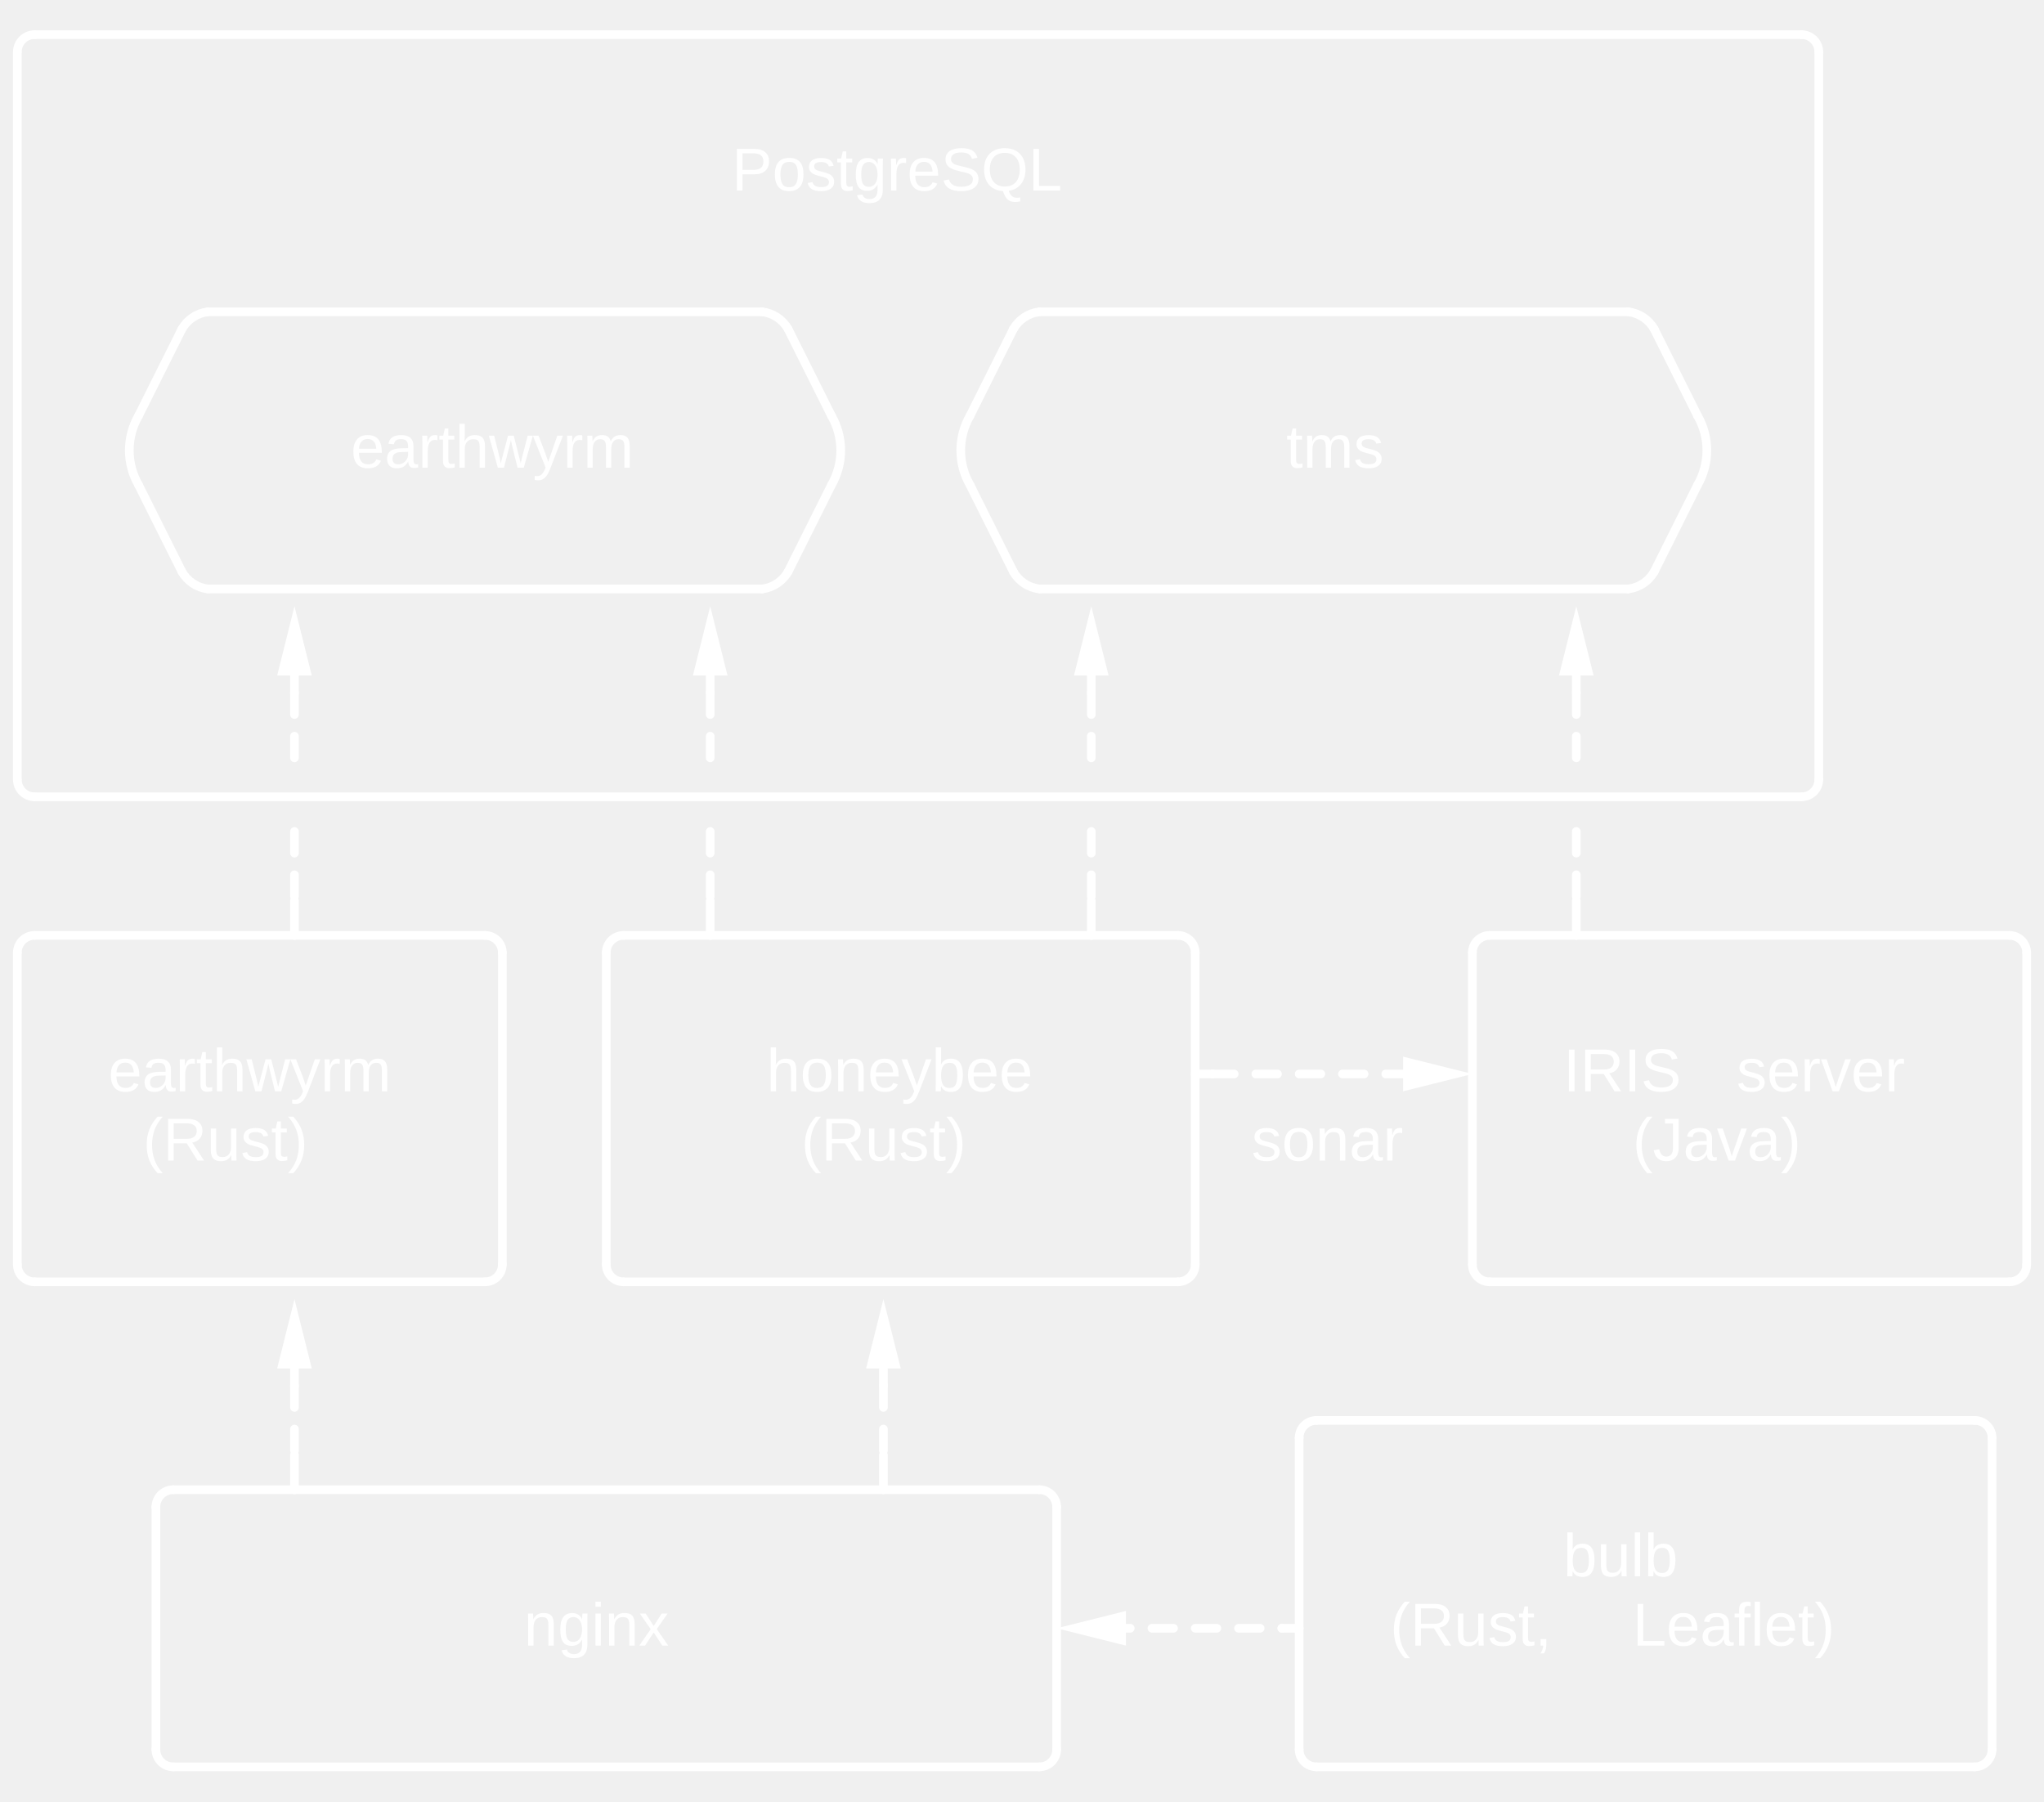
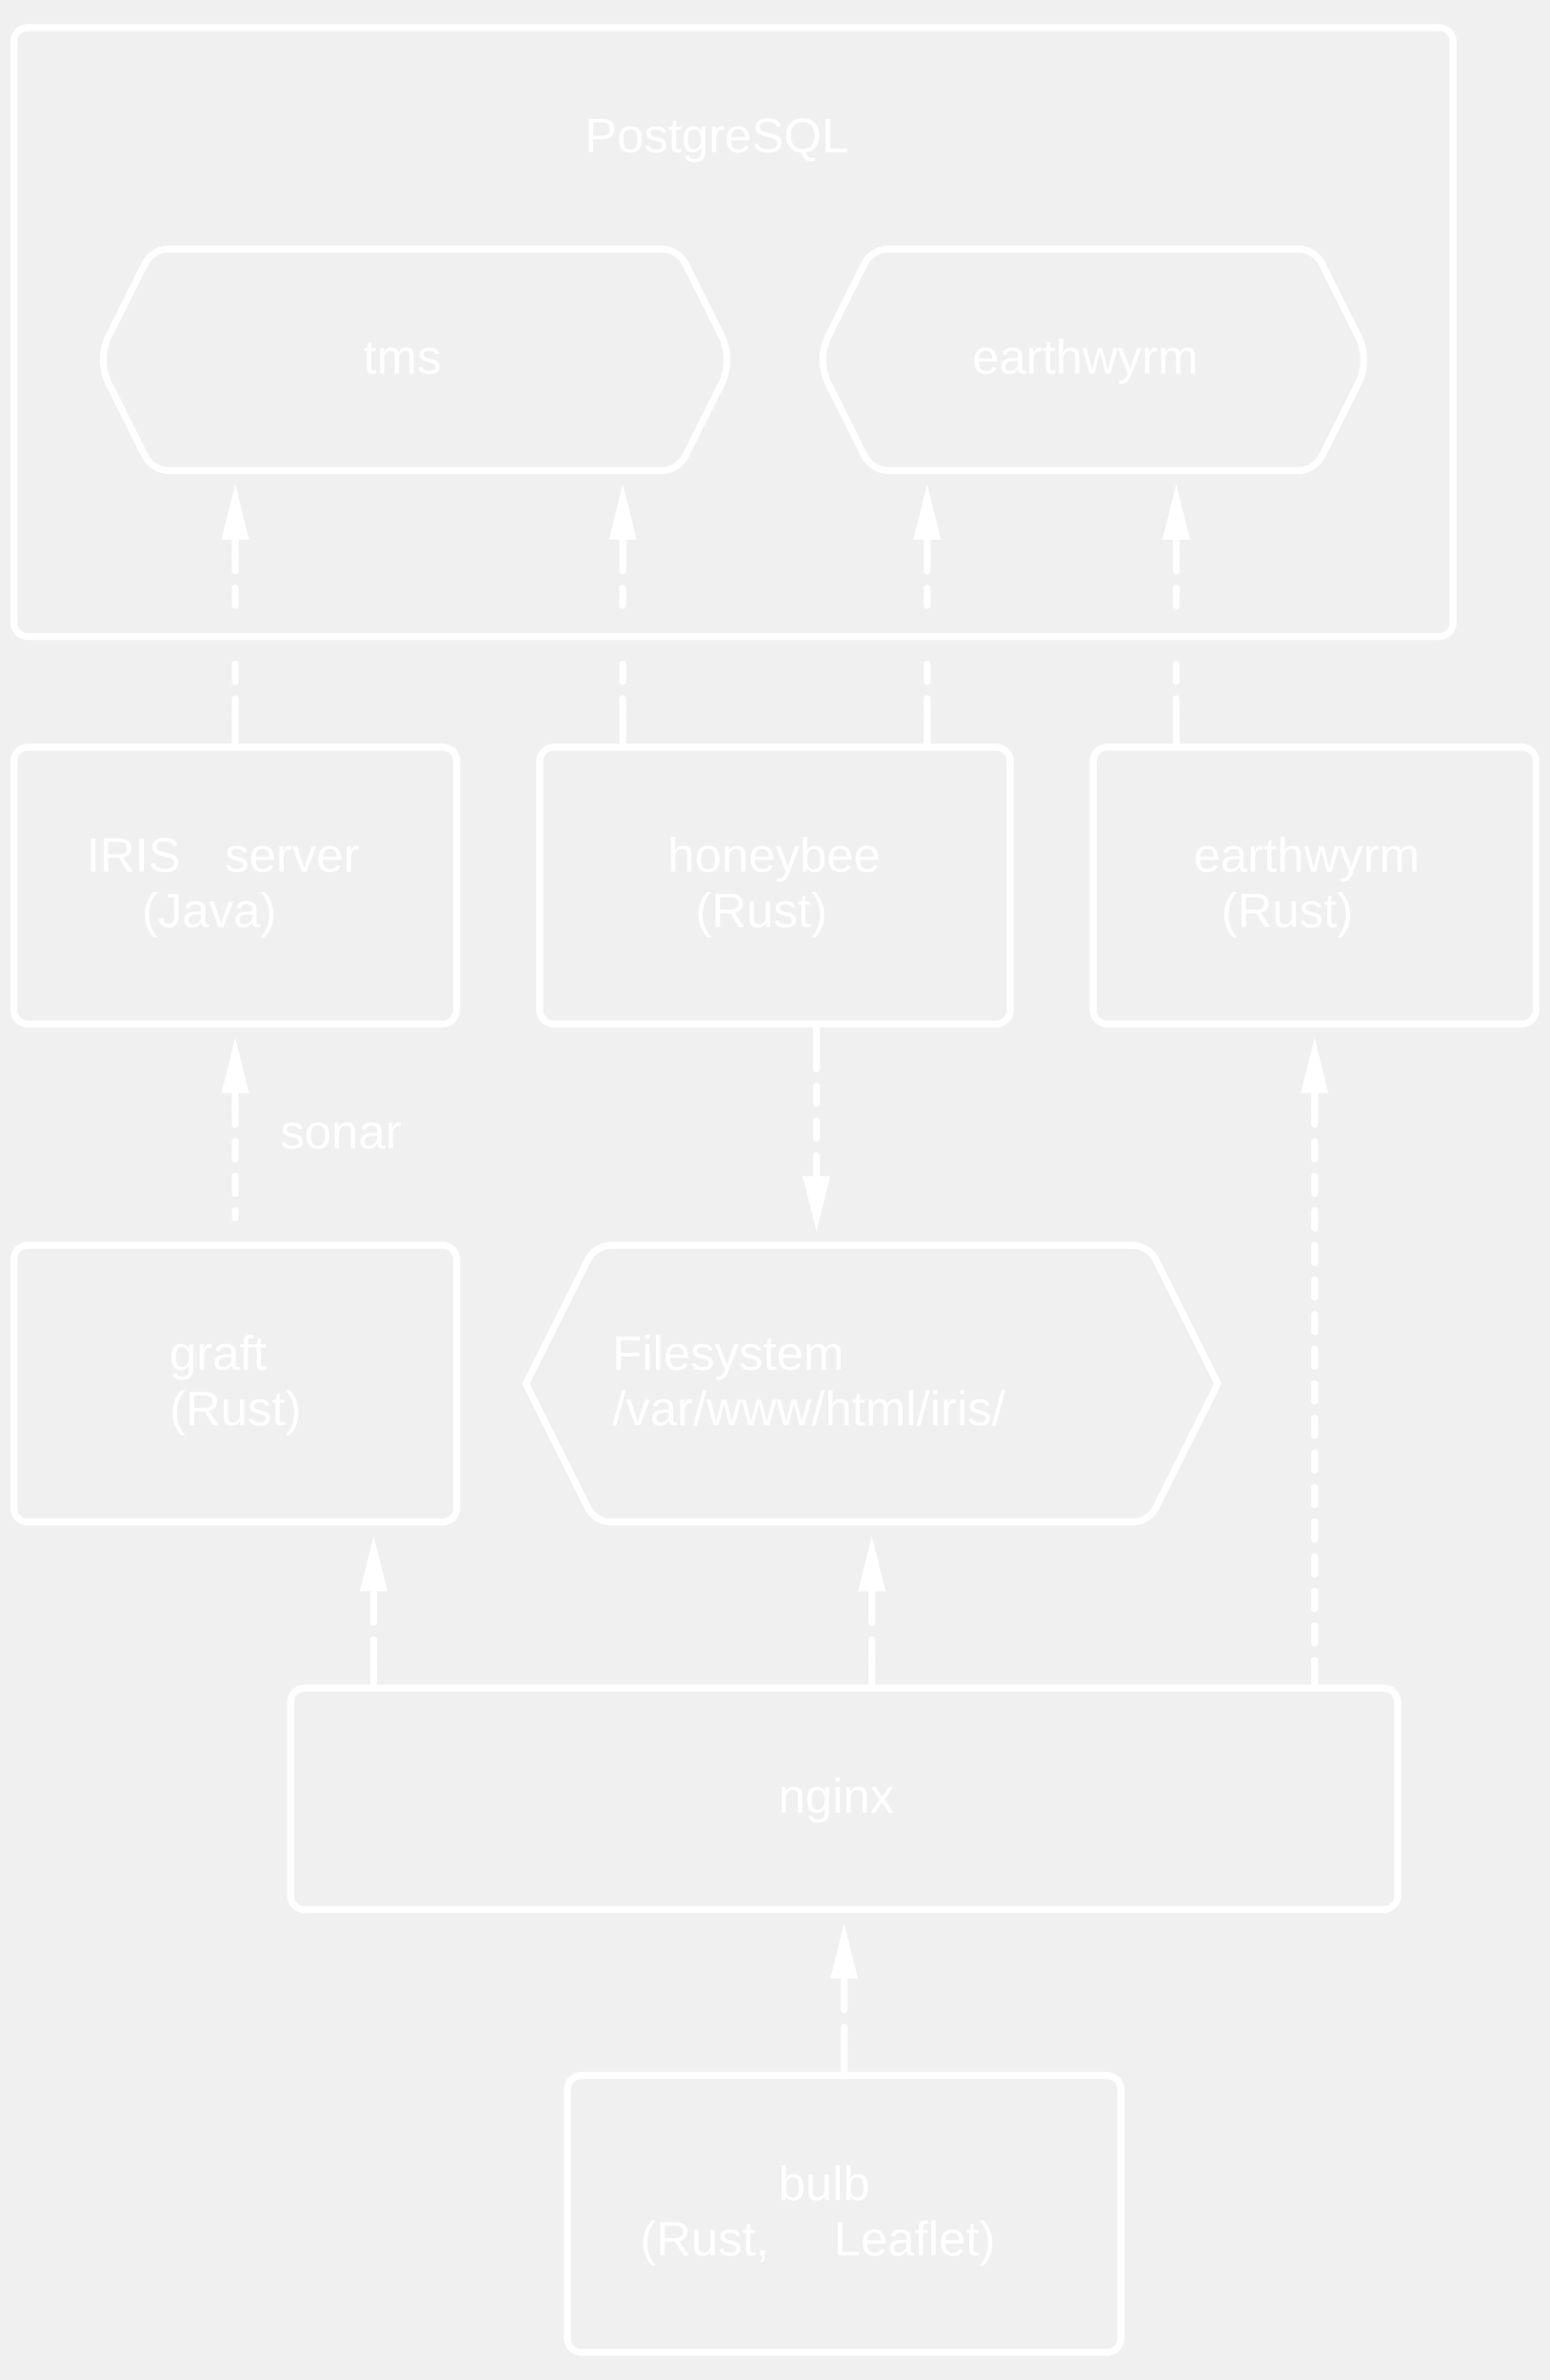
- <svg xmlns="http://www.w3.org/2000/svg" class="bob" font-family="arial" font-size="14" height="416" width="472">
+ <svg xmlns="http://www.w3.org/2000/svg" class="bob" font-family="arial" font-size="14" height="688" width="448">
  <defs>
    <marker id="triangle" markerHeight="8" markerWidth="8" orient="auto" refX="4" refY="2" viewBox="0 0 8 4">
      <polygon class="fg_fill" points="0,0 0,4 8,2 0,0" />
    </marker>
    <marker id="clear_triangle" markerHeight="10" markerWidth="10" orient="auto" refX="1" refY="7" viewBox="0 0 20 14">
      <polygon class="bg_fill" points="2,2 2,12 18,7 2,2" />
    </marker>
    <marker id="circle" markerHeight="5" markerWidth="5" orient="auto" refX="10" refY="10" viewBox="0 0 20 20">
      <circle class="fg_fill" cx="10" cy="10" r="8" />
    </marker>
    <marker id="square" markerHeight="5" markerWidth="5" orient="auto" refX="10" refY="10" viewBox="0 0 20 20">
      <rect class="fg_fill" height="20" width="20" x="0" y="0" />
    </marker>
    <marker id="open_circle" markerHeight="10" markerWidth="10" orient="auto" refX="10" refY="10" viewBox="0 0 20 20">
      <circle class="bg_fill" cx="10" cy="10" r="4" />
    </marker>
    <marker id="big_open_circle" markerHeight="20" markerWidth="20" orient="auto" refX="20" refY="20" viewBox="0 0 40 40">
      <circle class="bg_fill" cx="20" cy="20" r="6" />
    </marker>
  </defs>
  <style type="text/css">

rect.backdrop {
    fill: none;
}
text{
    fill: white;
}

circle {
    fill: none;
    stroke: white;
    stroke-width: 2;
}

line {
    stroke: white;
    stroke-width: 2;
    stroke-opacity: 1;
    fill-opacity: 1;
    stroke-linecap: round;
    stroke-linejoin: miter;
}

path {
    fill: none;
    stroke: white;
    stroke-width: 2;
    stroke-opacity: 1;
    fill-opacity: 1;
    stroke-linecap: round;
    stroke-linejoin: miter;
}

line.dashed {
    stroke-dasharray: 5;
}

.fg_fill {
    fill: white;
}


.bg_fill {
-     fill: none;
+     fill: white;
    stroke: white;
    stroke-width: 2;
}

tspan.head{
    fill: none;
    stroke: none;
}
    
</style>
-   <rect class="backdrop" height="416" width="472" x="0" y="0" />
+   <rect class="backdrop" height="688" width="448" x="0" y="0" />
  <g>
    <line x1="4" x2="4" y1="12" y2="180" />
    <path d="M 4 180 A 4 4 0 0 0 8 184" />
    <path d="M 8 8 A 4 4 0 0 0 4 12" />
  </g>
  <g>
    <line x1="4" x2="4" y1="220" y2="292" />
    <path d="M 4 292 A 4 4 0 0 0 8 296" />
    <path d="M 8 216 A 4 4 0 0 0 4 220" />
  </g>
  <g>
+     <line x1="4" x2="4" y1="364" y2="436" />
+     <path d="M 4 436 A 4 4 0 0 0 8 440" />
+     <path d="M 8 360 A 4 4 0 0 0 4 364" />
+   </g>
+   <g>
    <line x1="8" x2="416" y1="8" y2="8" />
    <path d="M 420 12 A 4 4 0 0 0 416 8" />
  </g>
  <g>
    <line x1="8" x2="416" y1="184" y2="184" />
    <path d="M 416 184 A 4 4 0 0 0 420 180" />
  </g>
  <g>
    <line x1="8" x2="68" y1="216" y2="216" />
    <line x1="68" x2="68" y1="216" y2="208" />
-     <line x1="68" x2="112" y1="216" y2="216" />
+     <line x1="68" x2="128" y1="216" y2="216" />
    <line class="dashed" x1="68" x2="68" y1="192" y2="208" />
-     <path d="M 116 220 A 4 4 0 0 0 112 216" />
-   </g>
-   <g>
-     <line x1="8" x2="112" y1="296" y2="296" />
-     <path d="M 112 296 A 4 4 0 0 0 116 292" />
+     <path d="M 132 220 A 4 4 0 0 0 128 216" />
+   </g>
+   <g>
+     <line x1="8" x2="128" y1="296" y2="296" />
+     <path d="M 128 296 A 4 4 0 0 0 132 292" />
+   </g>
+   <g>
+     <line x1="8" x2="128" y1="360" y2="360" />
+     <path d="M 132 364 A 4 4 0 0 0 128 360" />
+   </g>
+   <g>
+     <line x1="8" x2="128" y1="440" y2="440" />
+     <path d="M 128 440 A 4 4 0 0 0 132 436" />
  </g>
  <g>
    <line x1="32" x2="42" y1="112" y2="132" />
    <path d="M 32 96 A 16 16 0 0 0 32 112" />
    <path d="M 42 132 A 8 8 0 0 0 48 136" />
  </g>
  <g>
-     <line x1="36" x2="36" y1="348" y2="404" />
-     <path d="M 36 404 A 4 4 0 0 0 40 408" />
-     <path d="M 40 344 A 4 4 0 0 0 36 348" />
-   </g>
-   <g>
-     <line x1="40" x2="68" y1="344" y2="344" />
-     <line x1="68" x2="68" y1="344" y2="336" />
-     <line x1="68" x2="204" y1="344" y2="344" />
-     <line x1="204" x2="204" y1="344" y2="336" />
-     <line x1="204" x2="240" y1="344" y2="344" />
-     <line class="dashed" x1="68" x2="68" y1="320" y2="336" />
-     <line class="dashed" x1="204" x2="204" y1="320" y2="336" />
-     <path d="M 244 348 A 4 4 0 0 0 240 344" />
-   </g>
-   <g>
-     <line x1="40" x2="240" y1="408" y2="408" />
-     <path d="M 240 408 A 4 4 0 0 0 244 404" />
-   </g>
-   <g>
    <line x1="42" x2="32" y1="76" y2="96" />
    <path d="M 48 72 A 8 8 0 0 0 42 76" />
  </g>
  <g>
-     <line x1="48" x2="176" y1="72" y2="72" />
-     <path d="M 182 76 A 8 8 0 0 0 176 72" />
-   </g>
-   <g>
-     <line x1="48" x2="176" y1="136" y2="136" />
-     <path d="M 176 136 A 8 8 0 0 0 182 132" />
+     <line x1="48" x2="192" y1="72" y2="72" />
+     <path d="M 198 76 A 8 8 0 0 0 192 72" />
+   </g>
+   <g>
+     <line x1="48" x2="192" y1="136" y2="136" />
+     <path d="M 192 136 A 8 8 0 0 0 198 132" />
  </g>
  <g>
    <line marker-end="url(#triangle)" x1="68" x2="68" y1="160" y2="148" />
    <line class="dashed" x1="68" x2="68" y1="160" y2="176" />
  </g>
  <g>
    <line marker-end="url(#triangle)" x1="68" x2="68" y1="320" y2="308" />
-   </g>
-   <g>
-     <line x1="116" x2="116" y1="220" y2="292" />
-   </g>
-   <g>
-     <line x1="140" x2="140" y1="220" y2="292" />
-     <path d="M 140 292 A 4 4 0 0 0 144 296" />
-     <path d="M 144 216 A 4 4 0 0 0 140 220" />
-   </g>
-   <g>
-     <line x1="144" x2="164" y1="216" y2="216" />
-     <line x1="164" x2="164" y1="216" y2="208" />
-     <line x1="164" x2="252" y1="216" y2="216" />
-     <line x1="252" x2="252" y1="216" y2="208" />
-     <line x1="252" x2="272" y1="216" y2="216" />
-     <line class="dashed" x1="164" x2="164" y1="192" y2="208" />
-     <line class="dashed" x1="252" x2="252" y1="192" y2="208" />
-     <path d="M 276 220 A 4 4 0 0 0 272 216" />
-   </g>
-   <g>
-     <line x1="144" x2="272" y1="296" y2="296" />
-     <path d="M 272 296 A 4 4 0 0 0 276 292" />
-   </g>
-   <g>
-     <line marker-end="url(#triangle)" x1="164" x2="164" y1="160" y2="148" />
-     <line class="dashed" x1="164" x2="164" y1="160" y2="176" />
-   </g>
-   <g>
-     <line x1="182" x2="192" y1="76" y2="96" />
-     <path d="M 192 112 A 16 16 0 0 0 192 96" />
-   </g>
-   <g>
-     <line x1="182" x2="192" y1="132" y2="112" />
-   </g>
-   <g>
-     <line marker-end="url(#triangle)" x1="204" x2="204" y1="320" y2="308" />
-   </g>
-   <g>
-     <line x1="224" x2="234" y1="112" y2="132" />
-     <path d="M 224 96 A 16 16 0 0 0 224 112" />
-     <path d="M 234 132 A 8 8 0 0 0 240 136" />
-   </g>
-   <g>
-     <line x1="234" x2="224" y1="76" y2="96" />
-     <path d="M 240 72 A 8 8 0 0 0 234 76" />
-   </g>
-   <g>
-     <line x1="240" x2="376" y1="72" y2="72" />
+     <line class="dashed" x1="68" x2="68" y1="320" y2="352" />
+   </g>
+   <g>
+     <line x1="84" x2="84" y1="492" y2="548" />
+     <path d="M 84 548 A 4 4 0 0 0 88 552" />
+     <path d="M 88 488 A 4 4 0 0 0 84 492" />
+   </g>
+   <g>
+     <line x1="88" x2="108" y1="488" y2="488" />
+     <line x1="108" x2="108" y1="488" y2="480" />
+     <line x1="108" x2="252" y1="488" y2="488" />
+     <line x1="252" x2="252" y1="488" y2="480" />
+     <line x1="252" x2="380" y1="488" y2="488" />
+     <line x1="380" x2="380" y1="488" y2="480" />
+     <line x1="380" x2="400" y1="488" y2="488" />
+     <line class="dashed" x1="108" x2="108" y1="464" y2="480" />
+     <line class="dashed" x1="252" x2="252" y1="464" y2="480" />
+     <line class="dashed" x1="380" x2="380" y1="320" y2="480" />
+     <path d="M 404 492 A 4 4 0 0 0 400 488" />
+   </g>
+   <g>
+     <line x1="88" x2="400" y1="552" y2="552" />
+     <path d="M 400 552 A 4 4 0 0 0 404 548" />
+   </g>
+   <g>
+     <line marker-end="url(#triangle)" x1="108" x2="108" y1="464" y2="452" />
+   </g>
+   <g>
+     <line x1="132" x2="132" y1="220" y2="292" />
+   </g>
+   <g>
+     <line x1="132" x2="132" y1="364" y2="436" />
+   </g>
+   <g>
+     <line x1="152" x2="170" y1="400" y2="436" />
+     <line x1="170" x2="152" y1="364" y2="400" />
+     <path d="M 170 436 A 8 8 0 0 0 176 440" />
+     <path d="M 176 360 A 8 8 0 0 0 170 364" />
+   </g>
+   <g>
+     <line x1="156" x2="156" y1="220" y2="292" />
+     <path d="M 156 292 A 4 4 0 0 0 160 296" />
+     <path d="M 160 216 A 4 4 0 0 0 156 220" />
+   </g>
+   <g>
+     <line x1="160" x2="180" y1="216" y2="216" />
+     <line x1="180" x2="180" y1="216" y2="208" />
+     <line x1="180" x2="268" y1="216" y2="216" />
+     <line x1="268" x2="268" y1="216" y2="208" />
+     <line x1="268" x2="288" y1="216" y2="216" />
+     <line class="dashed" x1="180" x2="180" y1="192" y2="208" />
+     <line class="dashed" x1="268" x2="268" y1="192" y2="208" />
+     <path d="M 292 220 A 4 4 0 0 0 288 216" />
+   </g>
+   <g>
+     <line x1="160" x2="236" y1="296" y2="296" />
+     <line x1="236" x2="236" y1="296" y2="304" />
+     <line x1="236" x2="288" y1="296" y2="296" />
+     <line class="dashed" x1="236" x2="236" y1="304" y2="336" />
+     <path d="M 288 296 A 4 4 0 0 0 292 292" />
+   </g>
+   <g>
+     <line x1="164" x2="164" y1="604" y2="676" />
+     <path d="M 164 676 A 4 4 0 0 0 168 680" />
+     <path d="M 168 600 A 4 4 0 0 0 164 604" />
+   </g>
+   <g>
+     <line x1="168" x2="244" y1="600" y2="600" />
+     <line x1="244" x2="244" y1="600" y2="592" />
+     <line x1="244" x2="320" y1="600" y2="600" />
+     <line class="dashed" x1="244" x2="244" y1="576" y2="592" />
+     <path d="M 324 604 A 4 4 0 0 0 320 600" />
+   </g>
+   <g>
+     <line x1="168" x2="320" y1="680" y2="680" />
+     <path d="M 320 680 A 4 4 0 0 0 324 676" />
+   </g>
+   <g>
+     <line x1="176" x2="328" y1="360" y2="360" />
+     <path d="M 334 364 A 8 8 0 0 0 328 360" />
+   </g>
+   <g>
+     <line x1="176" x2="328" y1="440" y2="440" />
+     <path d="M 328 440 A 8 8 0 0 0 334 436" />
+   </g>
+   <g>
+     <line marker-end="url(#triangle)" x1="180" x2="180" y1="160" y2="148" />
+     <line class="dashed" x1="180" x2="180" y1="160" y2="176" />
+   </g>
+   <g>
+     <line x1="198" x2="208" y1="76" y2="96" />
+     <path d="M 208 112 A 16 16 0 0 0 208 96" />
+   </g>
+   <g>
+     <line x1="198" x2="208" y1="132" y2="112" />
+   </g>
+   <g>
+     <line marker-end="url(#triangle)" x1="236" x2="236" y1="336" y2="348" />
+   </g>
+   <g>
+     <line x1="240" x2="250" y1="112" y2="132" />
+     <path d="M 240 96 A 16 16 0 0 0 240 112" />
+     <path d="M 250 132 A 8 8 0 0 0 256 136" />
+   </g>
+   <g>
+     <line marker-end="url(#triangle)" x1="244" x2="244" y1="576" y2="564" />
+   </g>
+   <g>
+     <line x1="250" x2="240" y1="76" y2="96" />
+     <path d="M 256 72 A 8 8 0 0 0 250 76" />
+   </g>
+   <g>
+     <line marker-end="url(#triangle)" x1="252" x2="252" y1="464" y2="452" />
+   </g>
+   <g>
+     <line x1="256" x2="376" y1="72" y2="72" />
    <path d="M 382 76 A 8 8 0 0 0 376 72" />
  </g>
  <g>
-     <line x1="240" x2="376" y1="136" y2="136" />
+     <line x1="256" x2="376" y1="136" y2="136" />
    <path d="M 376 136 A 8 8 0 0 0 382 132" />
  </g>
  <g>
-     <line x1="244" x2="244" y1="348" y2="404" />
-   </g>
-   <g>
-     <line marker-end="url(#triangle)" x1="252" x2="252" y1="160" y2="148" />
-     <line class="dashed" x1="252" x2="252" y1="160" y2="176" />
-   </g>
-   <g>
-     <line marker-end="url(#triangle)" x1="256" x2="252" y1="376" y2="376" />
-     <line class="dashed" x1="256" x2="296" y1="376" y2="376" />
-   </g>
-   <g>
-     <line x1="276" x2="276" y1="220" y2="292" />
-   </g>
-   <g>
-     <line x1="280" x2="276" y1="248" y2="248" />
-     <line class="dashed" x1="280" x2="328" y1="248" y2="248" />
-   </g>
-   <g>
-     <line x1="300" x2="300" y1="332" y2="404" />
-     <path d="M 300 404 A 4 4 0 0 0 304 408" />
-     <path d="M 304 328 A 4 4 0 0 0 300 332" />
-   </g>
-   <g>
-     <line x1="300" x2="296" y1="376" y2="376" />
-   </g>
-   <g>
-     <line x1="304" x2="456" y1="328" y2="328" />
-     <path d="M 460 332 A 4 4 0 0 0 456 328" />
-   </g>
-   <g>
-     <line x1="304" x2="456" y1="408" y2="408" />
-     <path d="M 456 408 A 4 4 0 0 0 460 404" />
-   </g>
-   <g>
-     <line marker-end="url(#triangle)" x1="328" x2="332" y1="248" y2="248" />
-   </g>
-   <g>
-     <line x1="340" x2="340" y1="220" y2="292" />
-     <path d="M 340 292 A 4 4 0 0 0 344 296" />
-     <path d="M 344 216 A 4 4 0 0 0 340 220" />
-   </g>
-   <g>
-     <line x1="344" x2="364" y1="216" y2="216" />
-     <line x1="364" x2="364" y1="216" y2="208" />
-     <line x1="364" x2="464" y1="216" y2="216" />
-     <line class="dashed" x1="364" x2="364" y1="192" y2="208" />
-     <path d="M 468 220 A 4 4 0 0 0 464 216" />
-   </g>
-   <g>
-     <line x1="344" x2="464" y1="296" y2="296" />
-     <path d="M 464 296 A 4 4 0 0 0 468 292" />
-   </g>
-   <g>
-     <line marker-end="url(#triangle)" x1="364" x2="364" y1="160" y2="148" />
-     <line class="dashed" x1="364" x2="364" y1="160" y2="176" />
+     <line marker-end="url(#triangle)" x1="268" x2="268" y1="160" y2="148" />
+     <line class="dashed" x1="268" x2="268" y1="160" y2="176" />
+   </g>
+   <g>
+     <line x1="292" x2="292" y1="220" y2="292" />
+   </g>
+   <g>
+     <line x1="316" x2="316" y1="220" y2="292" />
+     <path d="M 316 292 A 4 4 0 0 0 320 296" />
+     <path d="M 320 216 A 4 4 0 0 0 316 220" />
+   </g>
+   <g>
+     <line x1="320" x2="340" y1="216" y2="216" />
+     <line x1="340" x2="340" y1="216" y2="208" />
+     <line x1="340" x2="440" y1="216" y2="216" />
+     <line class="dashed" x1="340" x2="340" y1="192" y2="208" />
+     <path d="M 444 220 A 4 4 0 0 0 440 216" />
+   </g>
+   <g>
+     <line x1="320" x2="440" y1="296" y2="296" />
+     <path d="M 440 296 A 4 4 0 0 0 444 292" />
+   </g>
+   <g>
+     <line x1="324" x2="324" y1="604" y2="676" />
+   </g>
+   <g>
+     <line x1="334" x2="352" y1="364" y2="400" />
+     <line x1="334" x2="352" y1="436" y2="400" />
+   </g>
+   <g>
+     <line marker-end="url(#triangle)" x1="340" x2="340" y1="160" y2="148" />
+     <line class="dashed" x1="340" x2="340" y1="160" y2="176" />
+   </g>
+   <g>
+     <line marker-end="url(#triangle)" x1="380" x2="380" y1="320" y2="308" />
  </g>
  <g>
    <line x1="382" x2="392" y1="76" y2="96" />
    <path d="M 392 112 A 16 16 0 0 0 392 96" />
  </g>
  <g>
    <line x1="382" x2="392" y1="132" y2="112" />
  </g>
  <g>
+     <line x1="404" x2="404" y1="492" y2="548" />
+   </g>
+   <g>
    <line x1="420" x2="420" y1="12" y2="180" />
  </g>
  <g>
-     <line x1="460" x2="460" y1="332" y2="404" />
-   </g>
-   <g>
-     <line x1="468" x2="468" y1="220" y2="292" />
+     <line x1="444" x2="444" y1="220" y2="292" />
  </g>
  <g>
    <text x="25" y="252">
- earthwyrm
- </text>
-   </g>
-   <g>
-     <text x="33" y="268">
+ IRIS
+ </text>
+   </g>
+   <g>
+     <text x="41" y="268">
+ (Java)
+ </text>
+   </g>
+   <g>
+     <text x="49" y="396">
+ graft
+ </text>
+   </g>
+   <g>
+     <text x="49" y="412">
(Rust)
</text>
  </g>
  <g>
-     <text x="81" y="108">
- earthwyrm
- </text>
-   </g>
-   <g>
-     <text x="121" y="380">
- nginx
+     <text x="65" y="252">
+ server
+ </text>
+   </g>
+   <g>
+     <text x="81" y="332">
+ sonar
+ </text>
+   </g>
+   <g>
+     <text x="105" y="108">
+ tms
</text>
  </g>
  <g>
    <text x="169" y="44">
PostgreSQL
</text>
  </g>
  <g>
-     <text x="177" y="252">
+     <text x="177" y="396">
+ Filesystem
+ </text>
+   </g>
+   <g>
+     <text x="177" y="412">
+ /var/www/html/iris/
+ </text>
+   </g>
+   <g>
+     <text x="185" y="652">
+ (Rust,
+ </text>
+   </g>
+   <g>
+     <text x="193" y="252">
honeybee
</text>
  </g>
  <g>
-     <text x="185" y="268">
+     <text x="201" y="268">
(Rust)
</text>
  </g>
  <g>
-     <text x="289" y="268">
- sonar
- </text>
-   </g>
-   <g>
-     <text x="297" y="108">
- tms
- </text>
-   </g>
-   <g>
-     <text x="321" y="380">
- (Rust,
- </text>
-   </g>
-   <g>
-     <text x="361" y="252">
- IRIS
- </text>
-   </g>
-   <g>
-     <text x="361" y="364">
+     <text x="225" y="524">
+ nginx
+ </text>
+   </g>
+   <g>
+     <text x="225" y="636">
bulb
</text>
  </g>
  <g>
-     <text x="377" y="268">
- (Java)
- </text>
-   </g>
-   <g>
-     <text x="377" y="380">
+     <text x="241" y="652">
Leaflet)
</text>
  </g>
  <g>
-     <text x="401" y="252">
- server
+     <text x="281" y="108">
+ earthwyrm
+ </text>
+   </g>
+   <g>
+     <text x="345" y="252">
+ earthwyrm
+ </text>
+   </g>
+   <g>
+     <text x="353" y="268">
+ (Rust)
</text>
  </g>
</svg>
